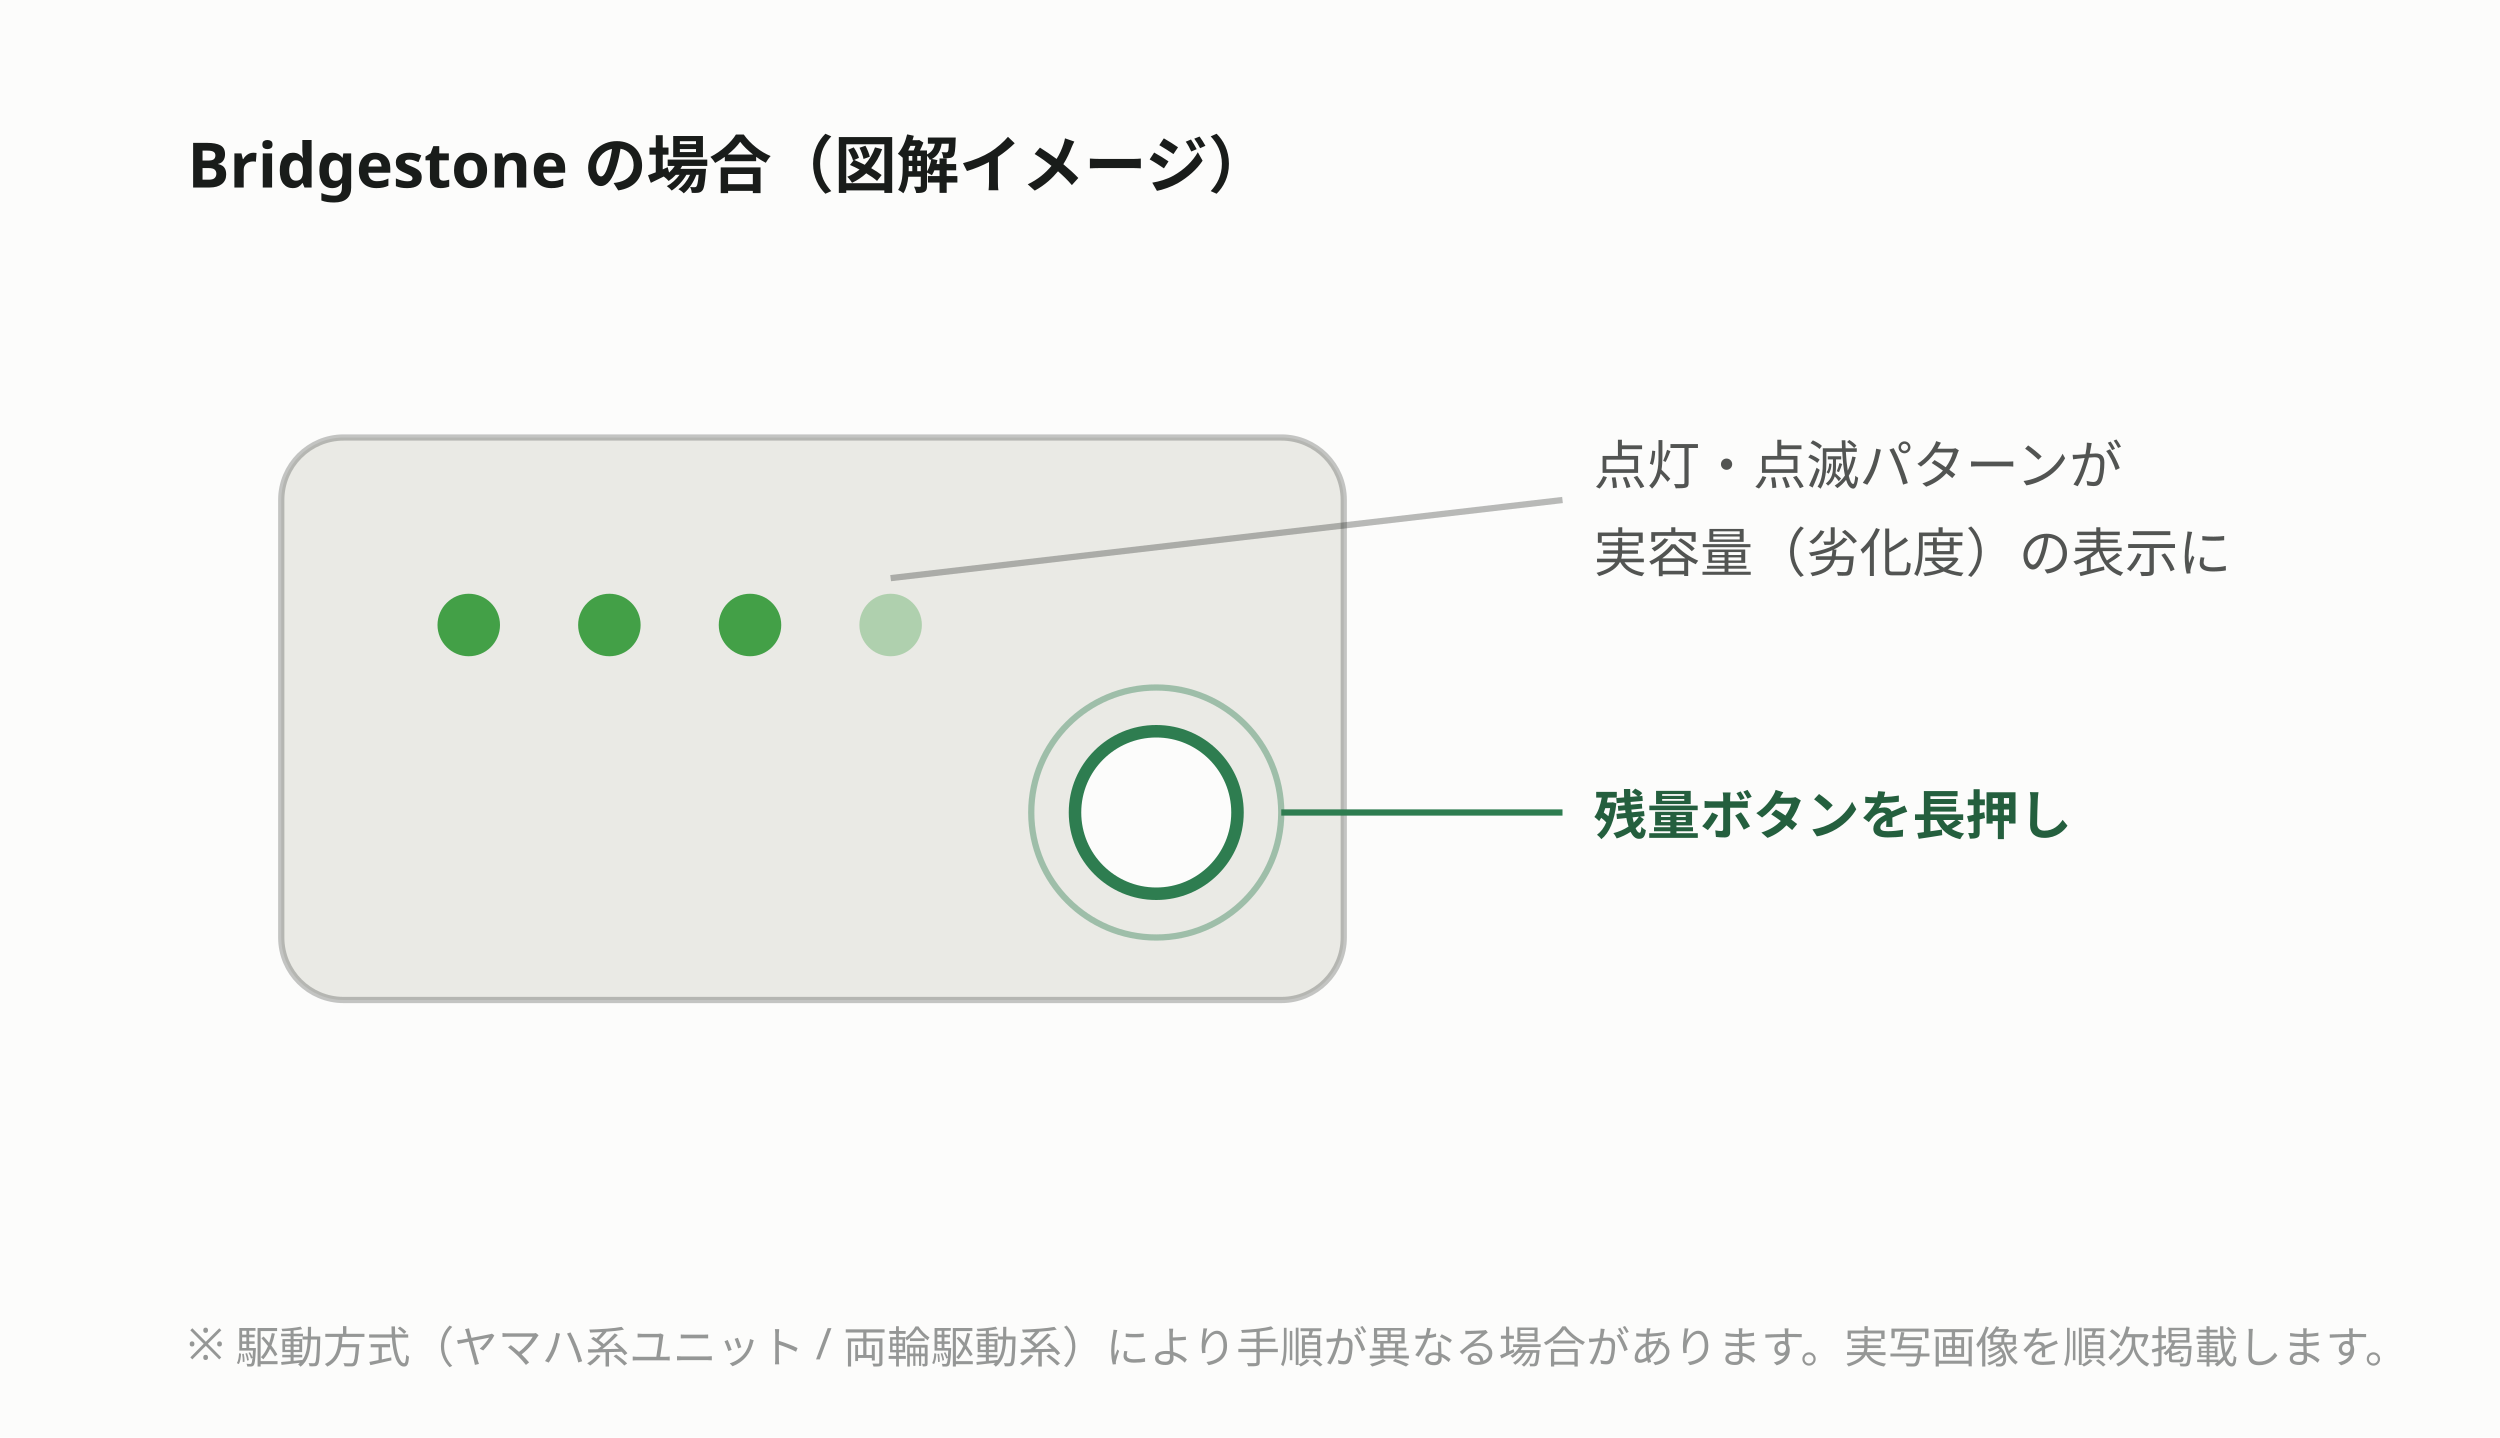
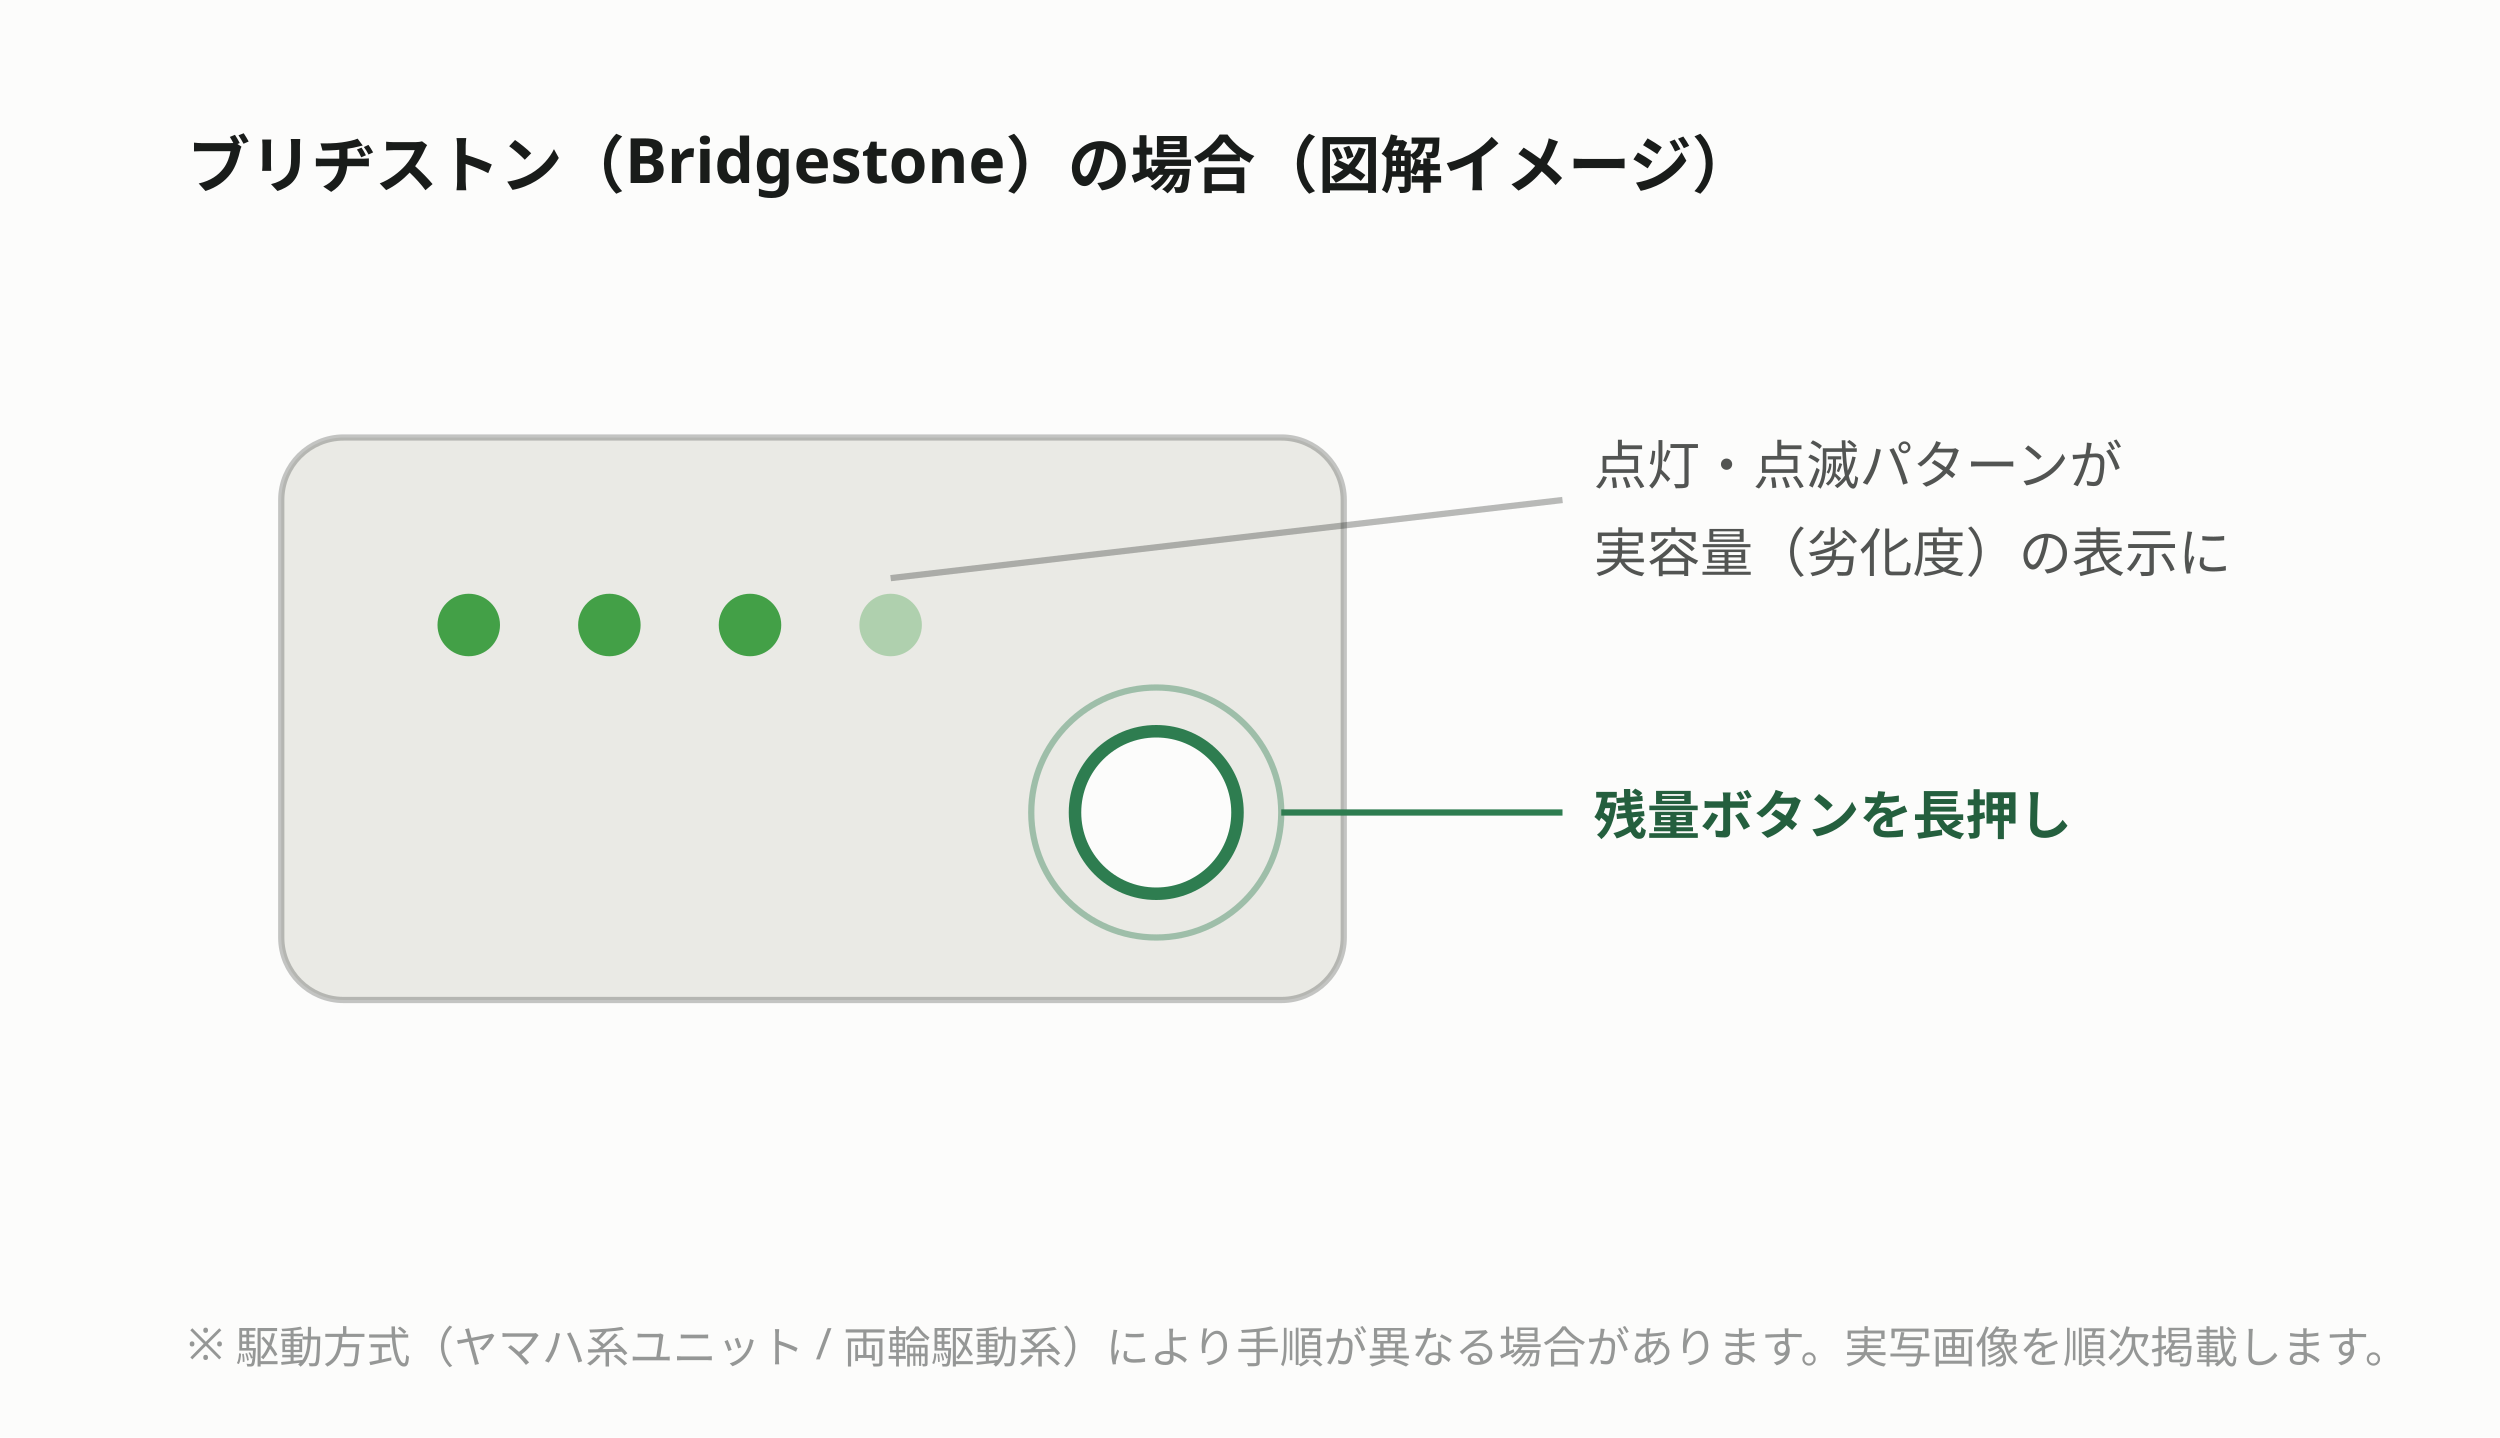
<svg xmlns="http://www.w3.org/2000/svg" viewBox="0 0 800 460" role="img" aria-labelledby="cbTitle">
  <rect width="800" height="460" fill="#FCFCFB" />
-   <text x="60" y="60" font-family="sans-serif" font-size="20" font-weight="700" fill="#191C1A">Bridgestone の場合（図解イメージ）</text>
+   <text x="60" y="60" font-family="sans-serif" font-size="20" font-weight="700" fill="#191C1A">ブリヂストン（Bridgestone）の場合（図解イメージ）</text>
  <rect x="90" y="140" width="340" height="180" rx="20" fill="#EAEAE5" stroke="#191C1A" stroke-opacity="0.25" stroke-width="2" />
  <circle cx="150" cy="200" r="10" fill="#43A047" />
  <circle cx="195" cy="200" r="10" fill="#43A047" />
  <circle cx="240" cy="200" r="10" fill="#43A047" />
  <circle cx="285" cy="200" r="10" fill="#43A047" opacity="0.35" />
  <circle cx="370" cy="260" r="26" fill="#FCFCFB" stroke="#2E7D50" stroke-width="4" />
  <circle cx="370" cy="260" r="40" fill="none" stroke="#2E7D50" stroke-width="2" opacity="0.4" />
  <line x1="410" y1="260" x2="500" y2="260" stroke="#2E7D50" stroke-width="2" />
  <text x="510" y="267" font-family="sans-serif" font-size="17" font-weight="700" fill="#245F3E">残量ボタンを長押し</text>
  <line x1="285" y1="185" x2="500" y2="160" stroke="#191C1A" stroke-opacity="0.3" stroke-width="2" />
  <text x="510" y="155" font-family="sans-serif" font-size="17" fill="#191C1A" opacity="0.75">点灯・点滅パターンが</text>
  <text x="510" y="183" font-family="sans-serif" font-size="17" fill="#191C1A" opacity="0.75">実容量（劣化度）の表示に</text>
  <text x="60" y="435" font-family="sans-serif" font-size="14" fill="#191C1A" opacity="0.45">※ 駆動方式（ヤマハ系ユニット / 両輪駆動系）により手順が異なる場合があります。実写画像を順次掲載します。</text>
</svg>
